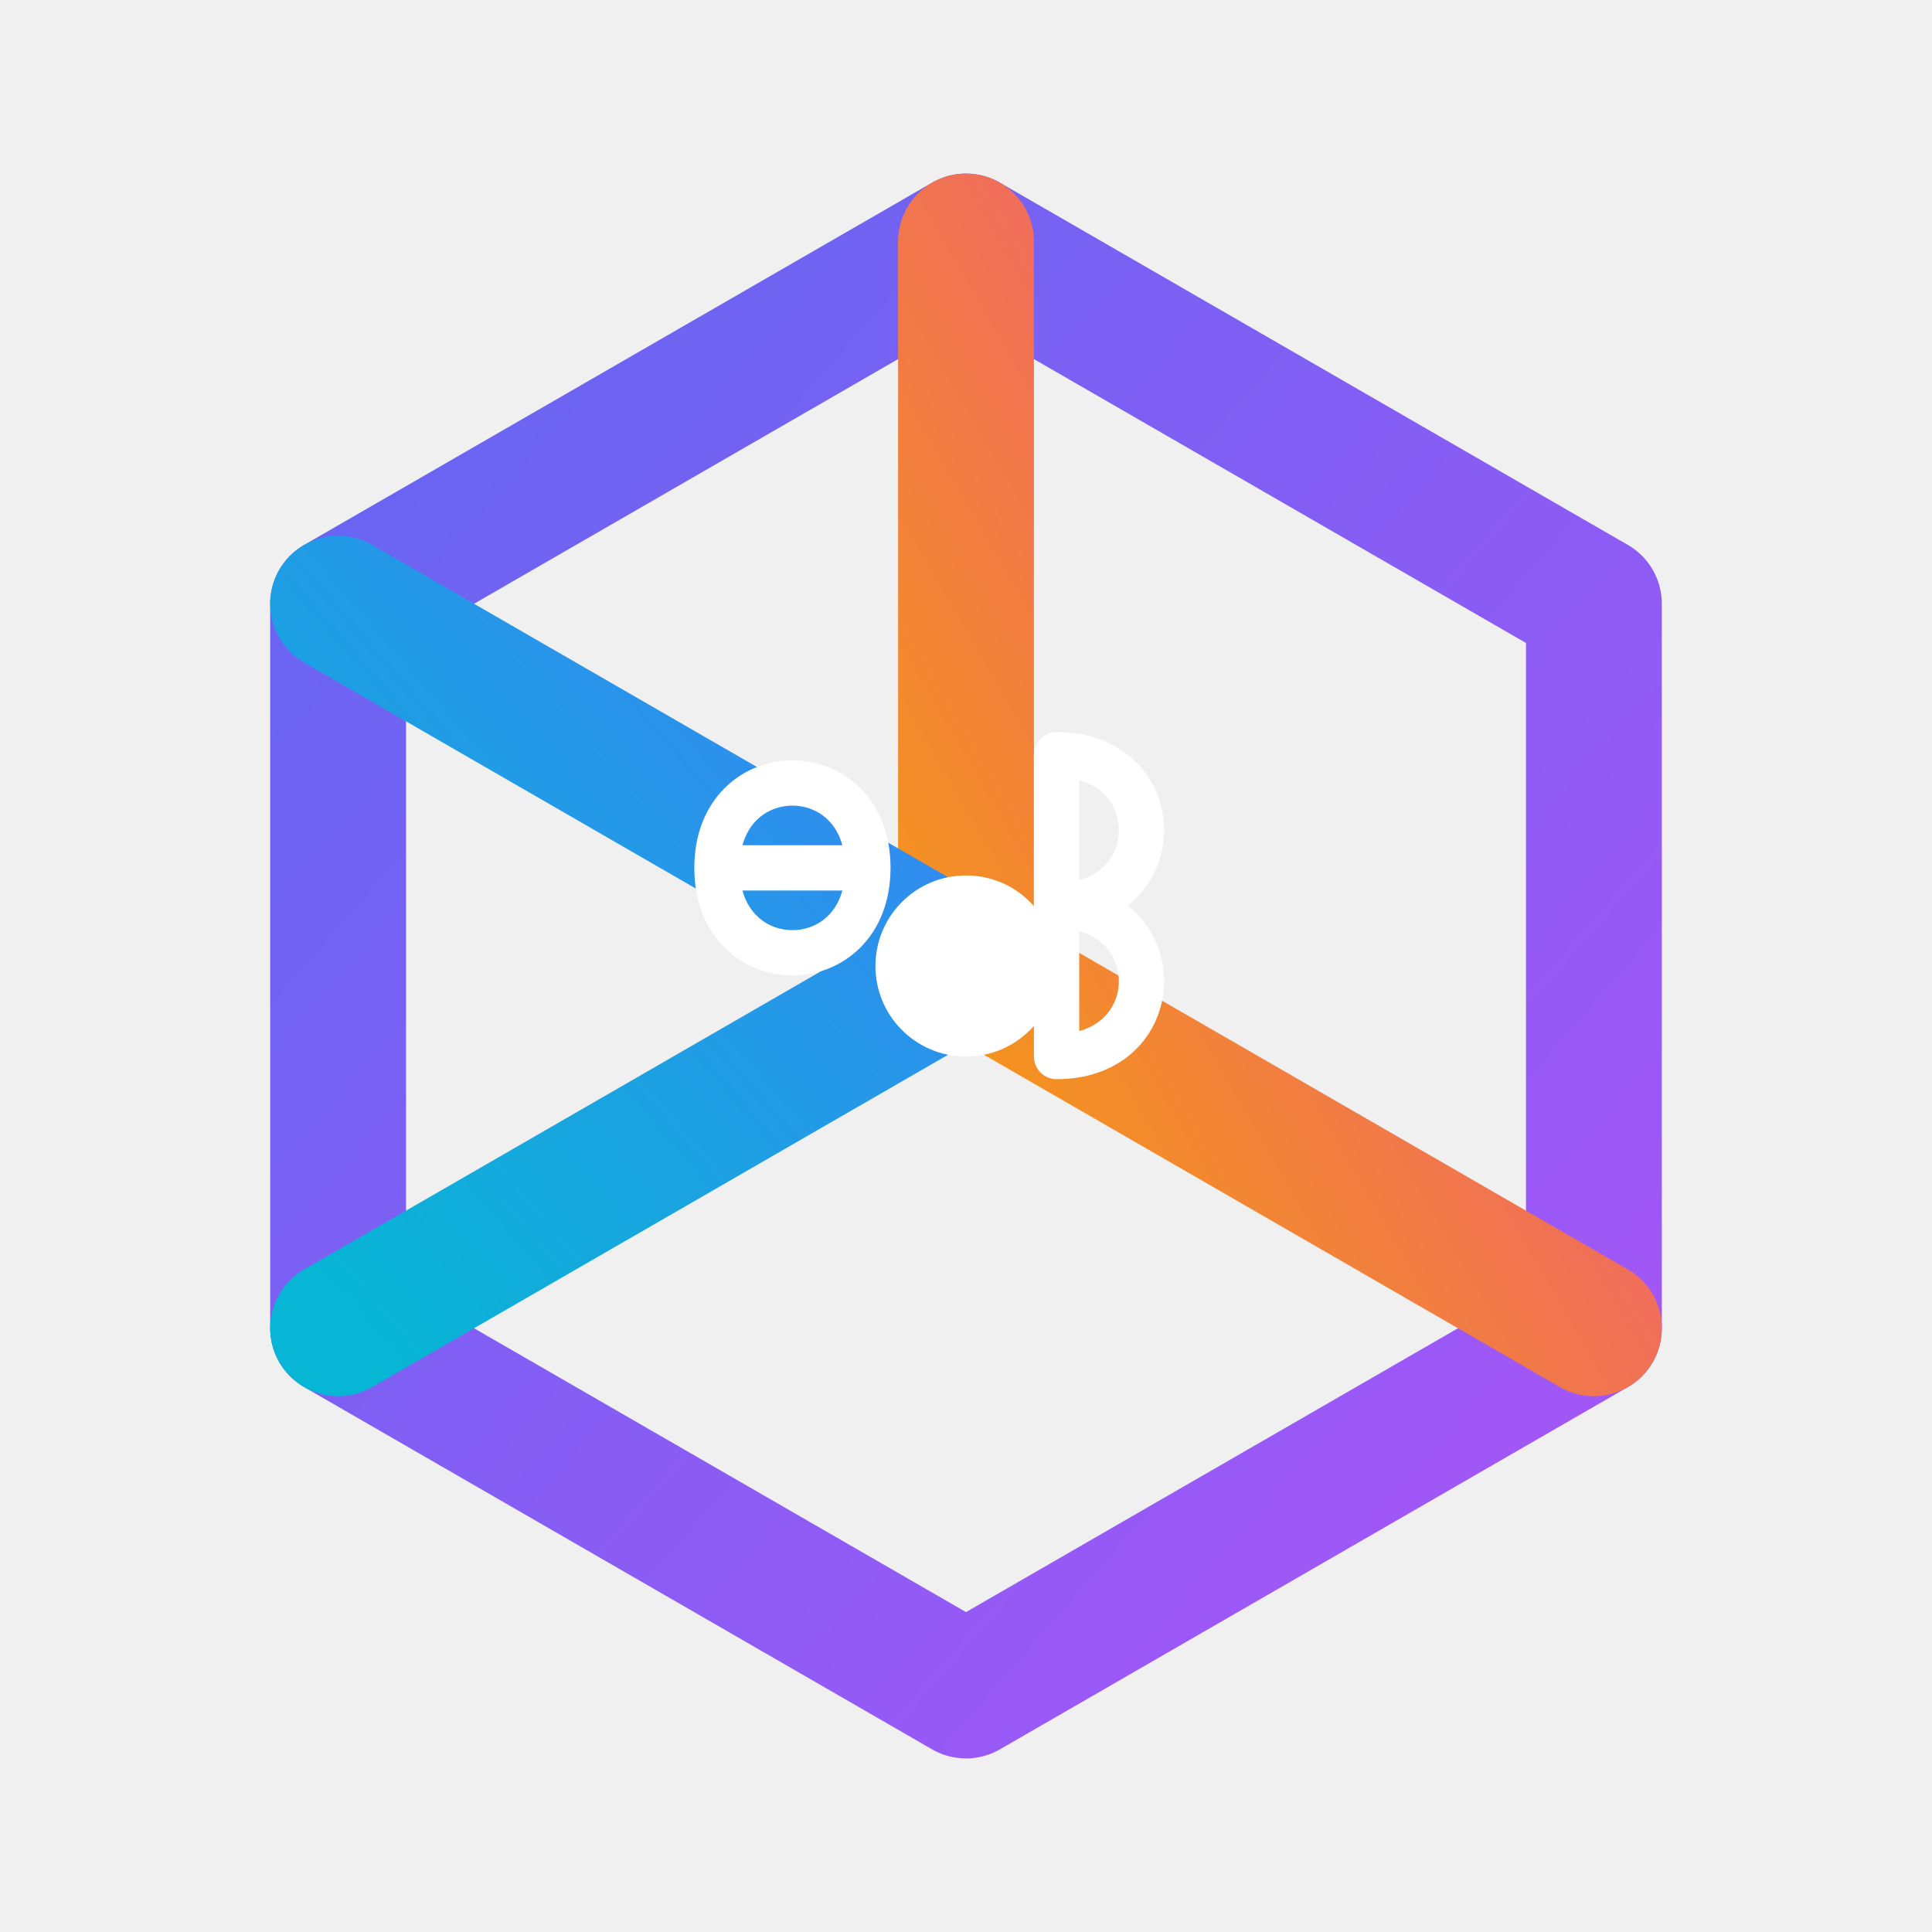
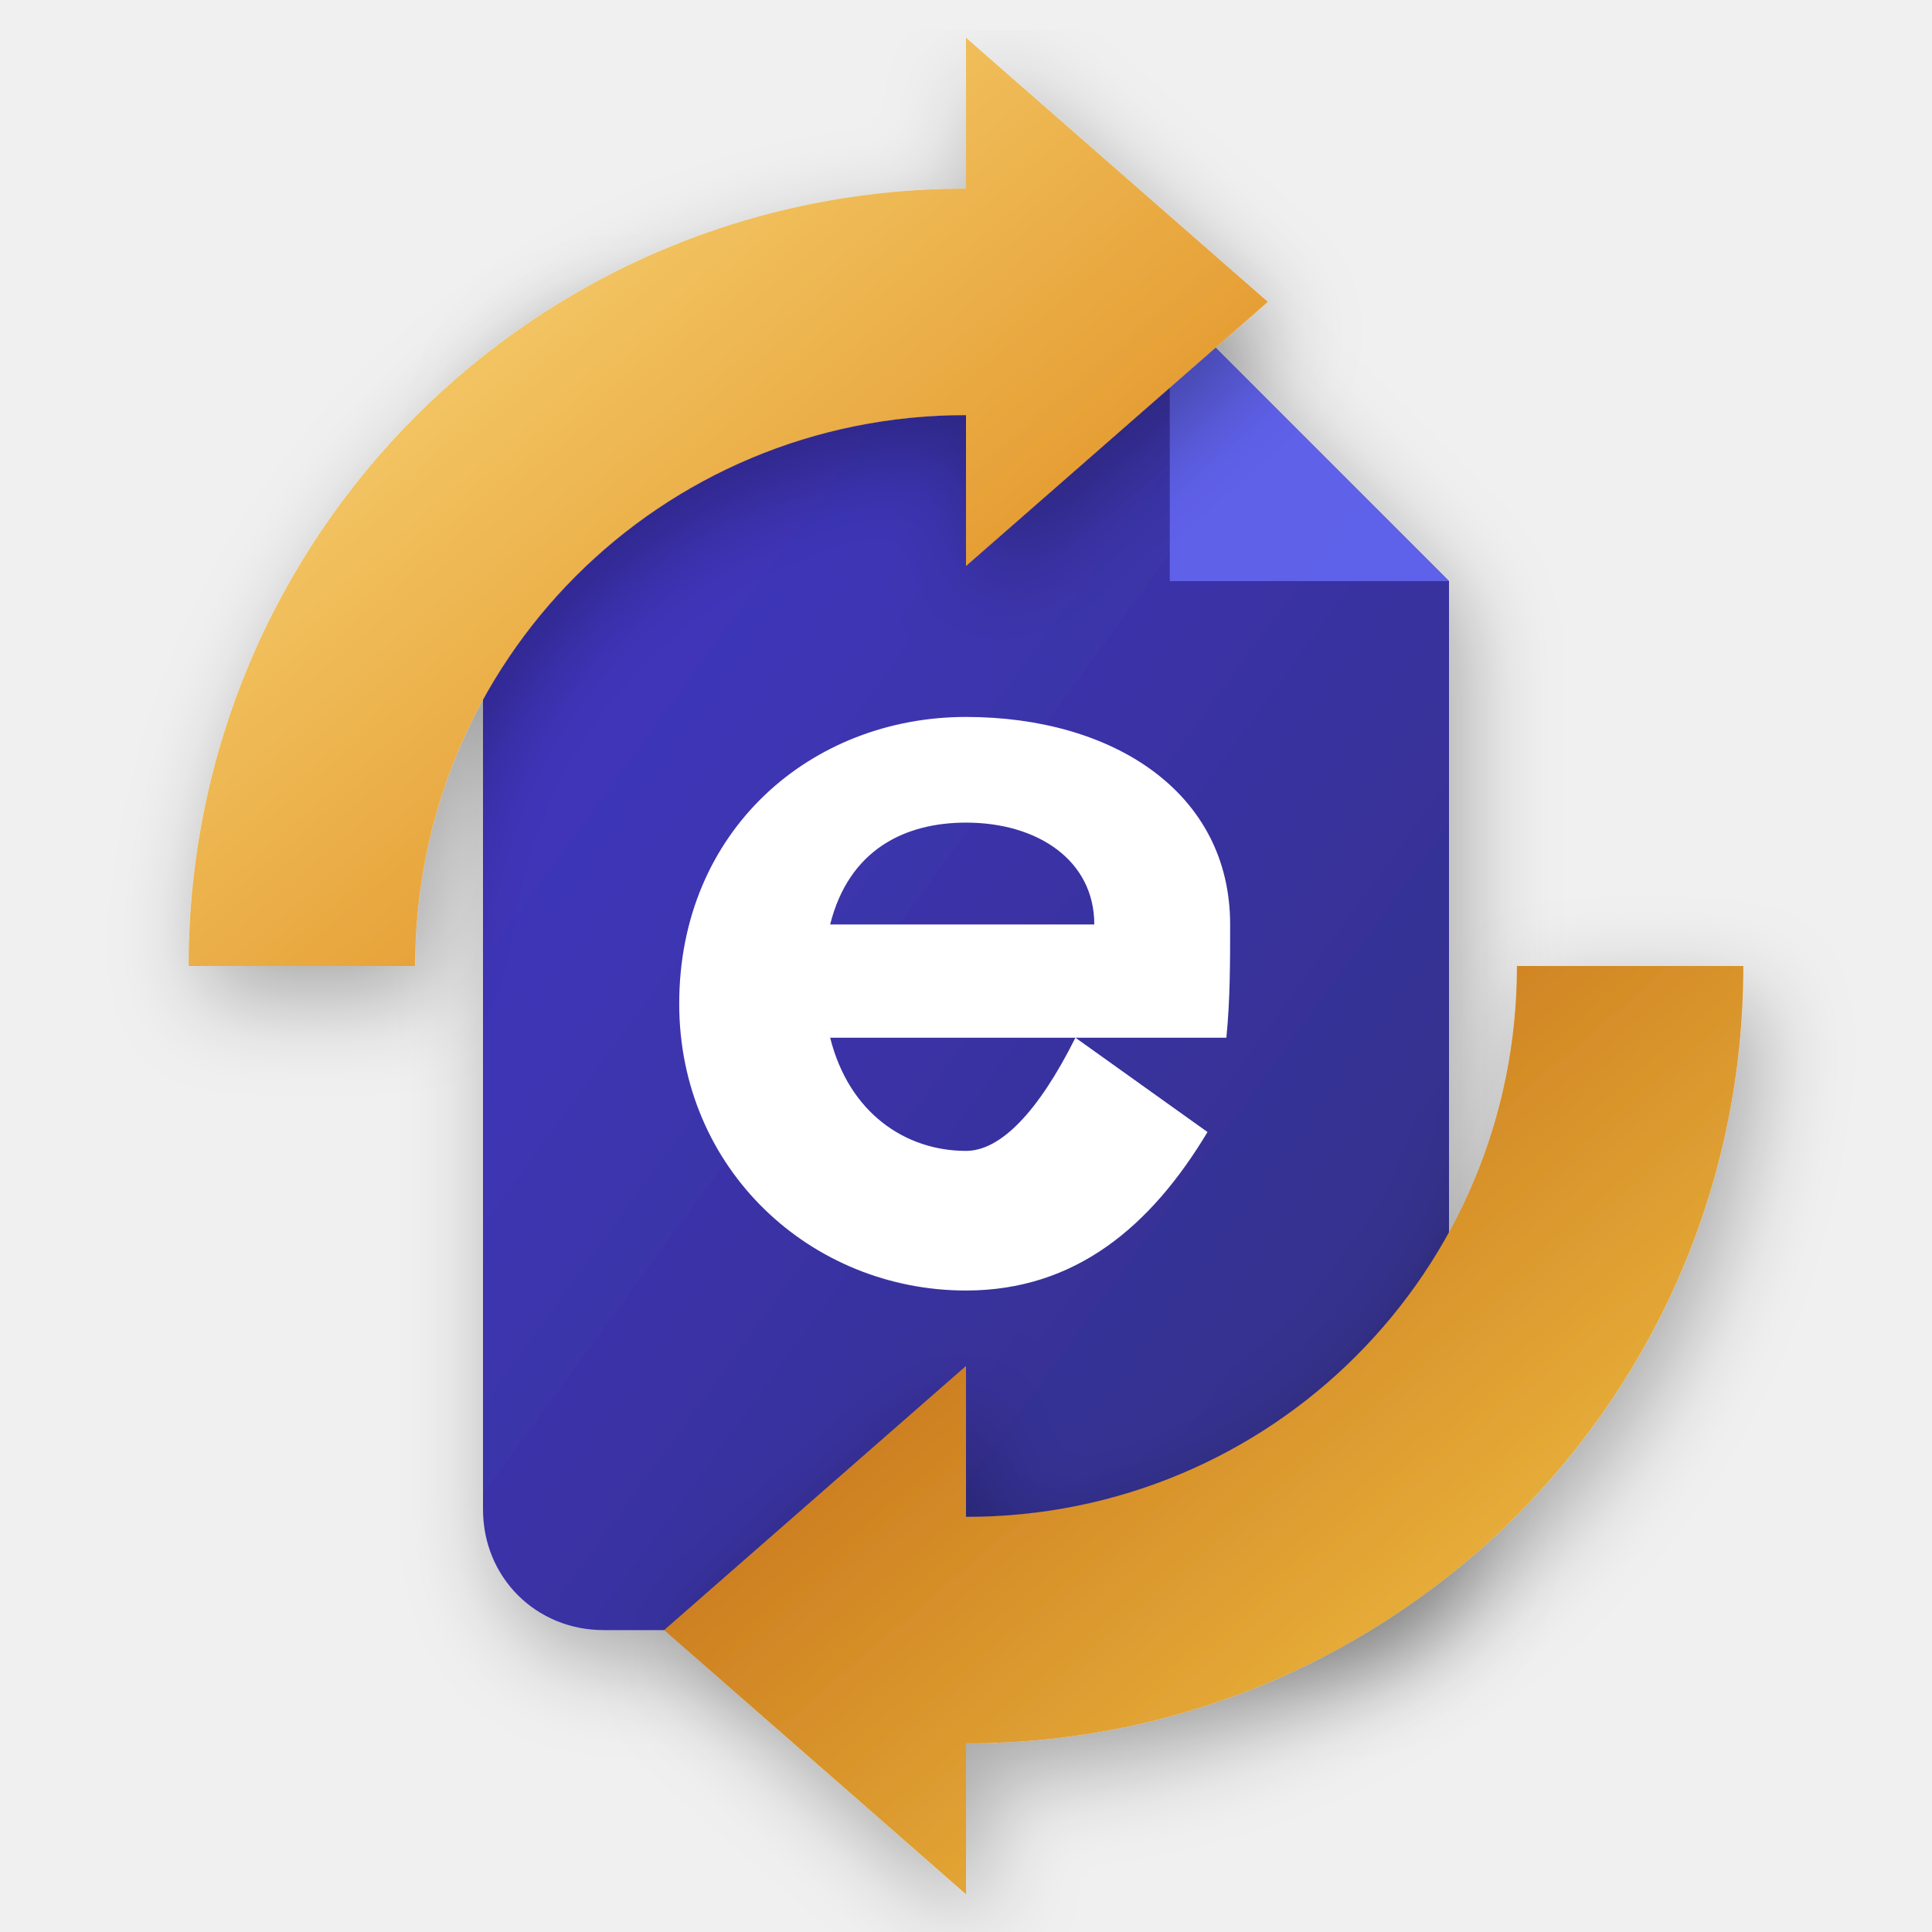
<svg xmlns="http://www.w3.org/2000/svg" viewBox="0 0 512 512" fill="none">
  <defs>
-     <linearGradient id="edge1" x1="0%" y1="0%" x2="100%" y2="100%">
-       <stop offset="0%" stop-color="#6366F1" />
-       <stop offset="100%" stop-color="#A855F7" />
+     <linearGradient id="docGrad" x1="0%" y1="0%" x2="100%" y2="100%">
+       <stop offset="0%" stop-color="#4338CA" />
+       <stop offset="100%" stop-color="#312E81" />
    </linearGradient>
-     <linearGradient id="edge2" x1="100%" y1="0%" x2="0%" y2="100%">
-       <stop offset="0%" stop-color="#EC4899" />
-       <stop offset="100%" stop-color="#F59E0B" />
+     <linearGradient id="goldGrad1" x1="0%" y1="0%" x2="100%" y2="100%">
+       <stop offset="0%" stop-color="#FDE68A" />
+       <stop offset="100%" stop-color="#D97706" />
    </linearGradient>
-     <linearGradient id="edge3" x1="0%" y1="100%" x2="100%" y2="0%">
-       <stop offset="0%" stop-color="#06B6D4" />
-       <stop offset="100%" stop-color="#3B82F6" />
+     <linearGradient id="goldGrad2" x1="100%" y1="100%" x2="0%" y2="0%">
+       <stop offset="0%" stop-color="#FCD34D" />
+       <stop offset="100%" stop-color="#B45309" />
    </linearGradient>
+     <filter id="shadow" x="-20%" y="-20%" width="140%" height="140%">
+       <feDropShadow dx="4" dy="8" stdDeviation="12" flood-color="#000000" flood-opacity="0.3" />
+     </filter>
  </defs>
-   <path d="M256 64 L422.4 160 L422.4 352 L256 448 L89.6 352 L89.6 160 Z" stroke="url(#edge1)" stroke-width="36" stroke-linejoin="round" />
-   <path d="M256 64 L256 256 L422.4 352" stroke="url(#edge2)" stroke-width="36" stroke-linejoin="round" stroke-linecap="round" />
-   <path d="M89.6 352 L256 256 L89.6 160" stroke="url(#edge3)" stroke-width="36" stroke-linejoin="round" stroke-linecap="round" />
-   <circle cx="256" cy="256" r="24" fill="#FFFFFF" />
-   <path d="M190 230 C 190 200, 230 200, 230 230 C 230 260, 190 260, 190 230 L 230 230" stroke="#FFFFFF" stroke-width="12" stroke-linecap="round" stroke-linejoin="round" fill="none" />
-   <path d="M280 200 L 280 280 M 280 200 C 310 200, 310 240, 280 240 C 310 240, 310 280, 280 280" stroke="#FFFFFF" stroke-width="12" stroke-linecap="round" stroke-linejoin="round" fill="none" />
+   <path d="M 160 80 L 310 80 L 384 154 L 384 400 C 384 418 369 432 352 432 L 160 432 C 142 432 128 418 128 400 L 128 112 C 128 94 142 80 160 80 Z" fill="url(#docGrad)" filter="url(#shadow)" />
+   <path d="M 310 80 L 310 154 L 384 154 Z" fill="#6366F1" opacity="0.9" />
+   <path d="M 256 190 C 215 190 180 220 180 266 C 180 310 215 342 256 342 C 285 342 305 325 320 300 L 285 275 C 275 295 265 305 256 305 C 240 305 225 295 220 275 L 325 275 C 326 265 326 255 326 245 C 326 210 295 190 256 190 Z M 220 245 C 225 225 240 218 256 218 C 275 218 290 228 290 245 Z" fill="#FFFFFF" />
+   <path d="M 50 256 C 50 142 142 50 256 50 L 256 10 L 336 80 L 256 150 L 256 110 C 175 110 110 175 110 256 Z" fill="url(#goldGrad1)" filter="url(#shadow)" />
+   <path d="M 462 256 C 462 370 370 462 256 462 L 256 502 L 176 432 L 256 362 L 256 402 C 337 402 402 337 402 256 Z" fill="url(#goldGrad2)" filter="url(#shadow)" />
</svg>
